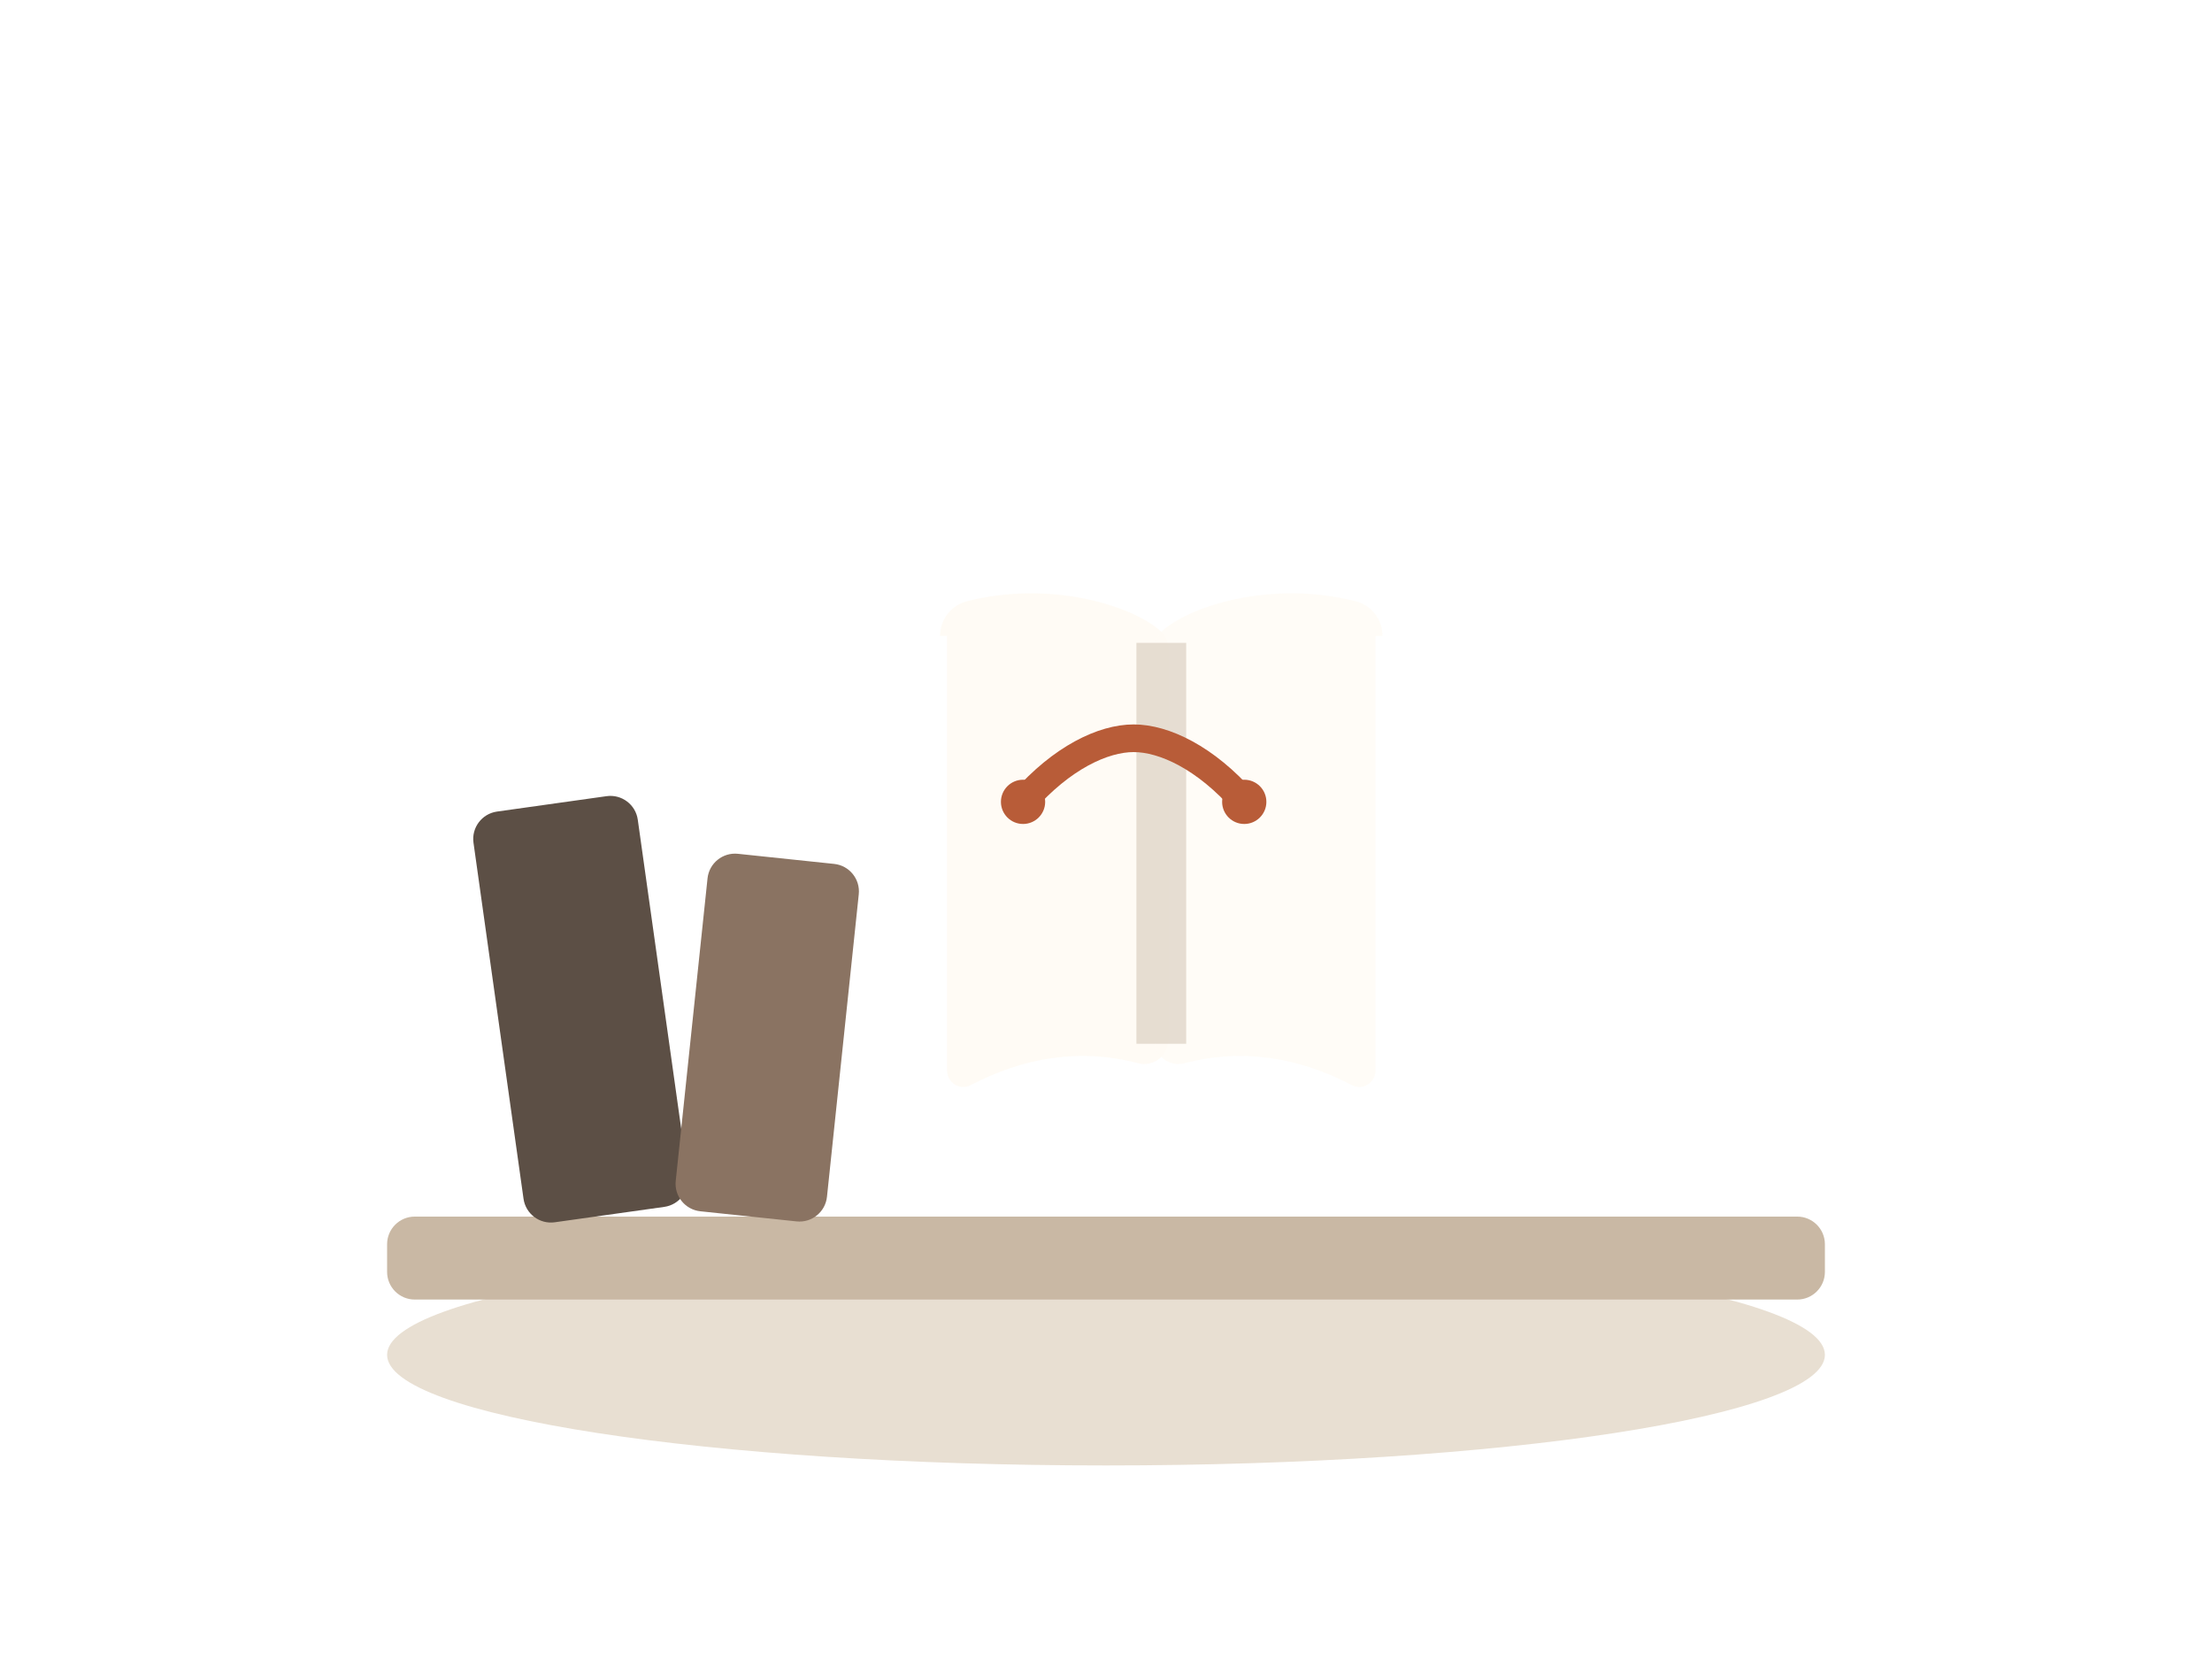
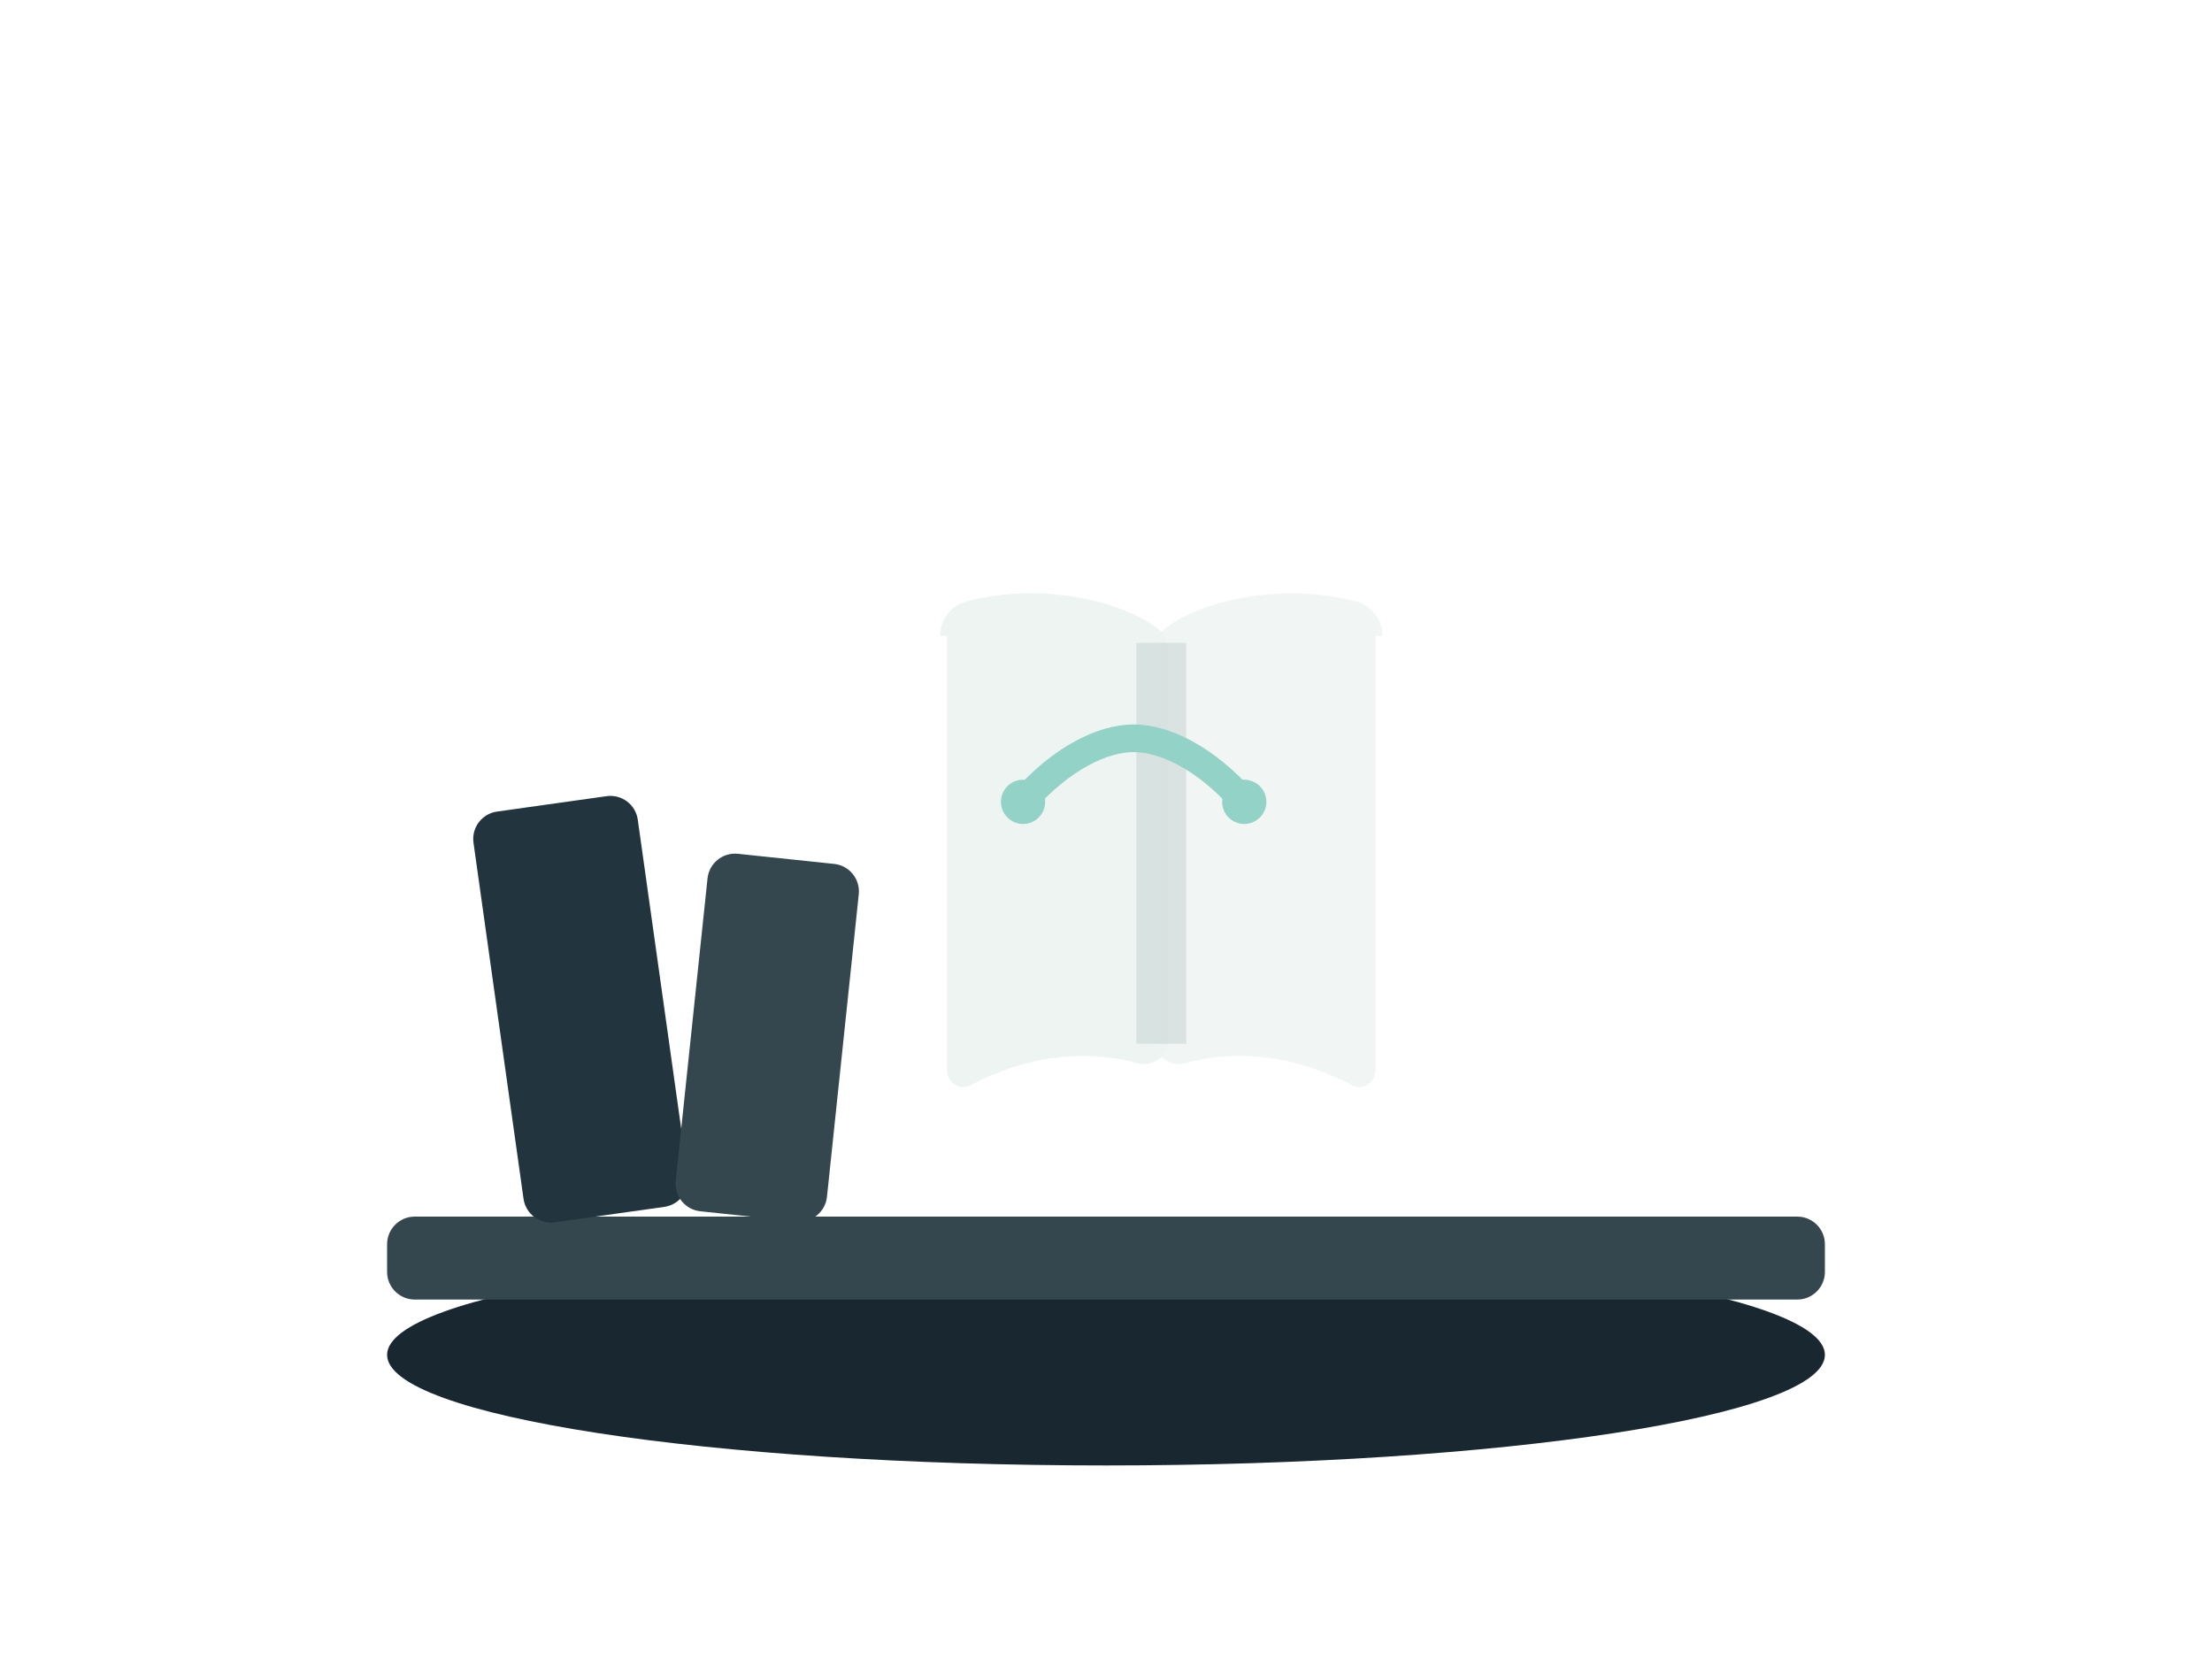
<svg xmlns="http://www.w3.org/2000/svg" viewBox="0 0 160 120" fill="none" role="img">
-   <ellipse cx="80" cy="98" rx="52" ry="8" fill="#E8DFD2" />
-   <rect x="28" y="88" width="104" height="6" rx="2" fill="#C9B8A4" />
-   <rect x="36" y="58" width="12" height="30" rx="2" fill="#5C4F45" transform="rotate(-8 42 73)" />
-   <rect x="50" y="62" width="11" height="26" rx="2" fill="#8A7362" transform="rotate(6 55 75)" />
-   <path fill="#FFFBF5" fill-opacity=".95" d="M68 46c0-1.2.8-2.2 1.9-2.5 6.2-1.6 12.2.4 14.1 2.2.3.3.5.7.5 1.1v28.4c0 1.2-1.1 2-2.2 1.7-4.2-1.1-8.3-.4-12.1 1.6-.8.4-1.7-.2-1.7-1.1V46Z" />
-   <path fill="#FFFBF5" fill-opacity=".82" d="M100 46c0-1.2-.8-2.2-1.9-2.5-6.2-1.6-12.2.4-14.1 2.2-.3.3-.5.7-.5 1.1v28.4c0 1.2 1.1 2 2.2 1.7 4.2-1.1 8.3-.4 12.1 1.6.8.4 1.7-.2 1.7-1.1V46Z" />
-   <path fill="#C9B8A4" fill-opacity=".45" d="M82.2 46.5h3.6v29h-3.6z" />
-   <path fill="none" stroke="#B85C38" stroke-width="2" stroke-linecap="round" d="M74 58c2.8-3.2 5.8-4.6 8-4.6s5.2 1.4 8 4.6" />
-   <circle cx="74" cy="58" r="1.6" fill="#B85C38" />
-   <circle cx="90" cy="58" r="1.6" fill="#B85C38" />
+   <ellipse cx="80" cy="98" rx="52" ry="8" fill="#192830" />
+   <rect x="28" y="88" width="104" height="6" rx="2" fill="#34474E" />
+   <rect x="36" y="58" width="12" height="30" rx="2" fill="#22343D" transform="rotate(-8 42 73)" />
+   <rect x="50" y="62" width="11" height="26" rx="2" fill="#34474E" transform="rotate(6 55 75)" />
+   <path fill="#EDF3F1" fill-opacity=".92" d="M68 46c0-1.2.8-2.2 1.9-2.5 6.2-1.6 12.2.4 14.1 2.2.3.3.5.7.5 1.1v28.4c0 1.2-1.1 2-2.2 1.7-4.2-1.1-8.3-.4-12.1 1.6-.8.4-1.7-.2-1.7-1.1V46Z" />
+   <path fill="#EDF3F1" fill-opacity=".78" d="M100 46c0-1.2-.8-2.2-1.9-2.5-6.2-1.6-12.2.4-14.1 2.2-.3.3-.5.7-.5 1.1v28.4c0 1.2 1.1 2 2.2 1.7 4.2-1.1 8.3-.4 12.1 1.6.8.4 1.7-.2 1.7-1.1V46Z" />
+   <path fill="#B0C0C0" fill-opacity=".35" d="M82.2 46.5h3.6v29h-3.6z" />
+   <path fill="none" stroke="#93D3C7" stroke-width="2" stroke-linecap="round" d="M74 58c2.8-3.2 5.8-4.6 8-4.6s5.2 1.4 8 4.6" />
+   <circle cx="74" cy="58" r="1.6" fill="#93D3C7" />
+   <circle cx="90" cy="58" r="1.6" fill="#93D3C7" />
</svg>
